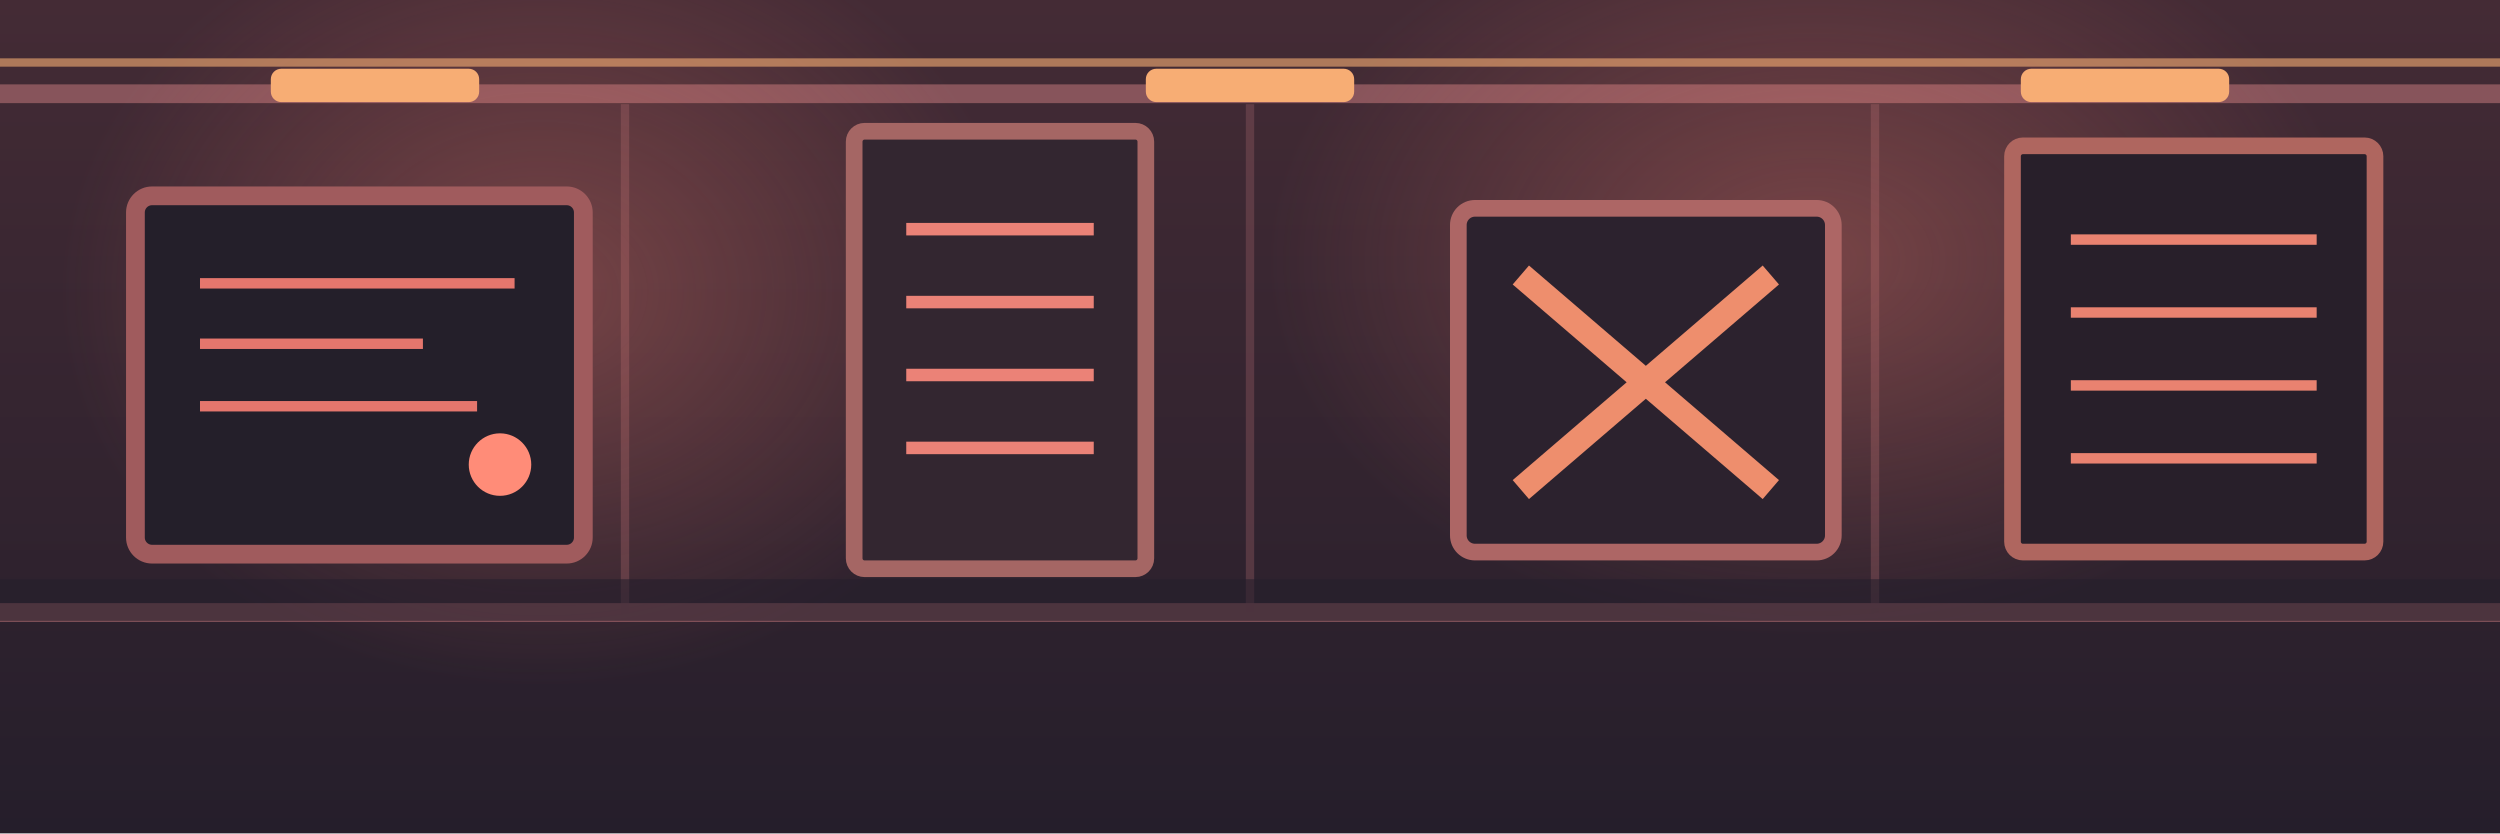
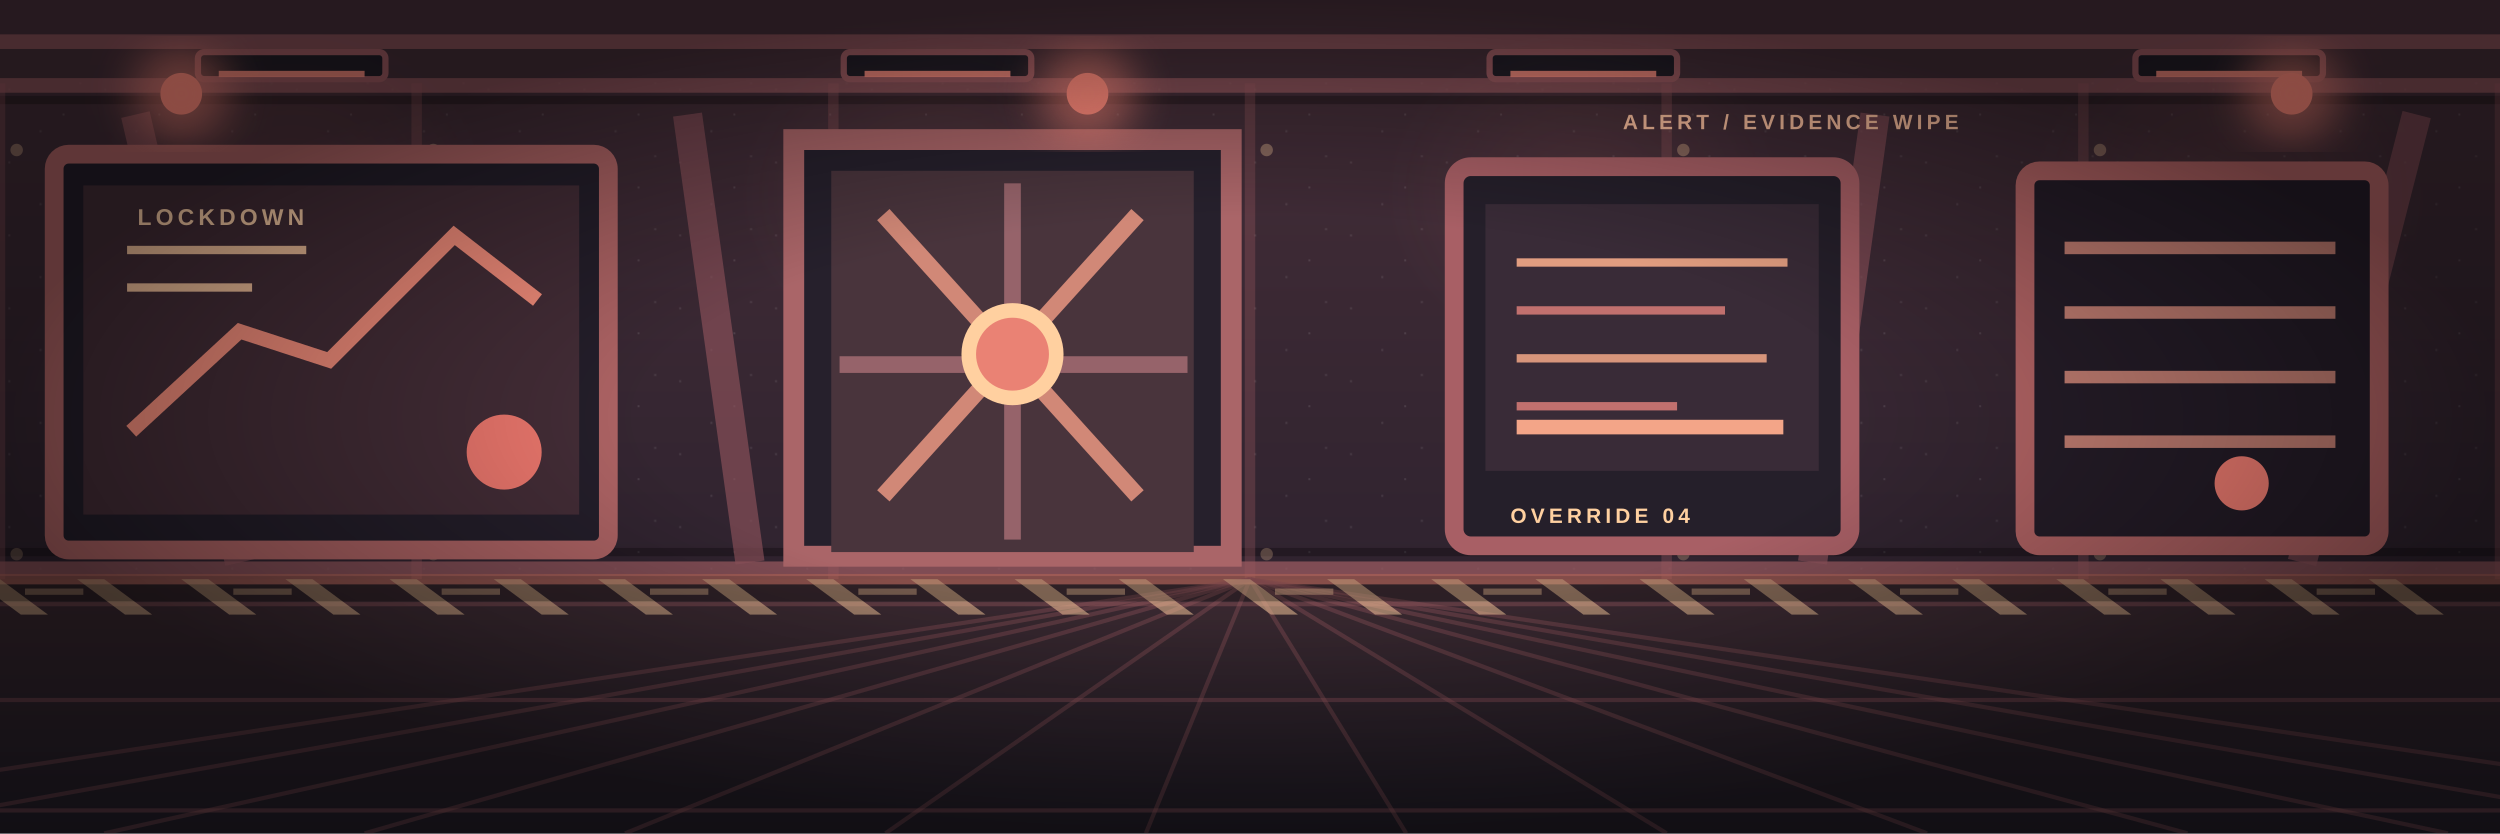
<svg xmlns="http://www.w3.org/2000/svg" viewBox="0 0 1200 400" preserveAspectRatio="xMidYMid slice">
  <defs>
    <linearGradient id="wall" x2="0" y2="1">
-       <stop stop-color="#442b35" />
+       <stop stop-color="#462e38" />
      <stop offset="1" stop-color="#251e2b" />
    </linearGradient>
-     <radialGradient id="light">
-       <stop stop-color="#fa8272" stop-opacity=".32" />
-       <stop offset="1" stop-color="#fa8272" stop-opacity="0" />
+     <linearGradient id="floor" x2="0" y2="1">
+       <stop stop-color="#3b2930" />
+       <stop offset="1" stop-color="#1f1b25" />
+     </linearGradient>
+     <linearGradient id="glass" x2="0" y2="1">
+       <stop stop-color="#ff8f80" stop-opacity=".2" />
+       <stop offset="1" stop-color="#1f1b25" stop-opacity=".95" />
+     </linearGradient>
+     <radialGradient id="pool">
+       <stop stop-color="#ff8f80" stop-opacity=".35" />
+       <stop offset="1" stop-color="#ff8f80" stop-opacity="0" />
    </radialGradient>
+     <radialGradient id="shade">
+       <stop offset=".48" stop-color="#000" stop-opacity="0" />
+       <stop offset="1" stop-color="#000" stop-opacity=".45" />
+     </radialGradient>
+     <filter id="soft">
+       <feGaussianBlur stdDeviation="10" />
+     </filter>
+     <pattern id="grain" width="46" height="35" patternUnits="userSpaceOnUse">
+       <path d="M4 8h1M19 28h1M38 5h1M30 20h1" stroke="#fff" stroke-opacity=".09" stroke-width="1" />
+     </pattern>
  </defs>
  <rect width="1200" height="400" fill="url(#wall)" />
-   <path d="M0 45H1200M0 294H1200" stroke="#87545b" stroke-width="9" />
-   <path d="M300 50v244M600 50v244M900 50v244" stroke="#87545b" stroke-opacity=".45" stroke-width="4" />
-   <ellipse cx="260" cy="140" rx="230" ry="190" fill="url(#light)" />
-   <ellipse cx="870" cy="125" rx="260" ry="180" fill="url(#light)" />
-   <path d="M0 30h1200" stroke="#f7ad74" stroke-opacity=".6" stroke-width="4" />
-   <g fill="#f7ad74">
-     <rect x="130" y="33" width="100" height="16" rx="5" />
-     <rect x="550" y="33" width="100" height="16" rx="5" />
-     <rect x="970" y="33" width="100" height="16" rx="5" />
+   <rect y="36" width="1200" height="242" fill="url(#grain)" />
+   <path d="M0 20h1200M0 41h1200M0 273h1200" stroke="#9a5960" stroke-opacity=".75" stroke-width="7" />
+   <path d="M0 48h1200M0 265h1200" stroke="#000" stroke-opacity=".28" stroke-width="4" />
+   <path d="M0 40v238" stroke="#9a5960" stroke-opacity=".33" stroke-width="5" />
+   <circle cx="8" cy="72" r="3" fill="#ffd0a0" opacity=".35" />
+   <circle cx="8" cy="266" r="3" fill="#ffd0a0" opacity=".24" />
+   <path d="M200 40v238" stroke="#9a5960" stroke-opacity=".33" stroke-width="5" />
+   <circle cx="208" cy="72" r="3" fill="#ffd0a0" opacity=".35" />
+   <circle cx="208" cy="266" r="3" fill="#ffd0a0" opacity=".24" />
+   <path d="M400 40v238" stroke="#9a5960" stroke-opacity=".33" stroke-width="5" />
+   <circle cx="408" cy="72" r="3" fill="#ffd0a0" opacity=".35" />
+   <circle cx="408" cy="266" r="3" fill="#ffd0a0" opacity=".24" />
+   <path d="M600 40v238" stroke="#9a5960" stroke-opacity=".33" stroke-width="5" />
+   <circle cx="608" cy="72" r="3" fill="#ffd0a0" opacity=".35" />
+   <circle cx="608" cy="266" r="3" fill="#ffd0a0" opacity=".24" />
+   <path d="M800 40v238" stroke="#9a5960" stroke-opacity=".33" stroke-width="5" />
+   <circle cx="808" cy="72" r="3" fill="#ffd0a0" opacity=".35" />
+   <circle cx="808" cy="266" r="3" fill="#ffd0a0" opacity=".24" />
+   <path d="M1000 40v238" stroke="#9a5960" stroke-opacity=".33" stroke-width="5" />
+   <circle cx="1008" cy="72" r="3" fill="#ffd0a0" opacity=".35" />
+   <circle cx="1008" cy="266" r="3" fill="#ffd0a0" opacity=".24" />
+   <path d="M1200 40v238" stroke="#9a5960" stroke-opacity=".33" stroke-width="5" />
+   <circle cx="1208" cy="72" r="3" fill="#ffd0a0" opacity=".35" />
+   <circle cx="1208" cy="266" r="3" fill="#ffd0a0" opacity=".24" />
+   <rect x="95" y="25" width="90" height="13" rx="3" fill="#1f1b25" stroke="#9a5960" stroke-width="3" />
+   <rect x="105" y="34" width="70" height="3" fill="#ff8f80" opacity=".9" />
+   <ellipse cx="140" cy="93" rx="95" ry="80" fill="url(#pool)" opacity=".28" />
+   <rect x="405" y="25" width="90" height="13" rx="3" fill="#1f1b25" stroke="#9a5960" stroke-width="3" />
+   <rect x="415" y="34" width="70" height="3" fill="#ff8f80" opacity=".9" />
+   <ellipse cx="450" cy="93" rx="95" ry="80" fill="url(#pool)" opacity=".28" />
+   <rect x="715" y="25" width="90" height="13" rx="3" fill="#1f1b25" stroke="#9a5960" stroke-width="3" />
+   <rect x="725" y="34" width="70" height="3" fill="#ff8f80" opacity=".9" />
+   <ellipse cx="760" cy="93" rx="95" ry="80" fill="url(#pool)" opacity=".28" />
+   <rect x="1025" y="25" width="90" height="13" rx="3" fill="#1f1b25" stroke="#9a5960" stroke-width="3" />
+   <rect x="1035" y="34" width="70" height="3" fill="#ff8f80" opacity=".9" />
+   <ellipse cx="1070" cy="93" rx="95" ry="80" fill="url(#pool)" opacity=".28" />
+   <rect y="278" width="1200" height="122" fill="url(#floor)" />
+   <path d="M0 278h1200" stroke="#ff8f80" stroke-opacity=".58" stroke-width="5" />
+   <path d="M0 290h1200M0 336h1200M0 389h1200" stroke="#9a5960" stroke-opacity=".38" stroke-width="2" />
+   <path d="M600 278L-200 400" stroke="#9a5960" stroke-opacity=".33" stroke-width="2" />
+   <path d="M600 278L-75 400" stroke="#9a5960" stroke-opacity=".33" stroke-width="2" />
+   <path d="M600 278L50 400" stroke="#9a5960" stroke-opacity=".33" stroke-width="2" />
+   <path d="M600 278L175 400" stroke="#9a5960" stroke-opacity=".33" stroke-width="2" />
+   <path d="M600 278L300 400" stroke="#9a5960" stroke-opacity=".33" stroke-width="2" />
+   <path d="M600 278L425 400" stroke="#9a5960" stroke-opacity=".33" stroke-width="2" />
+   <path d="M600 278L550 400" stroke="#9a5960" stroke-opacity=".33" stroke-width="2" />
+   <path d="M600 278L675 400" stroke="#9a5960" stroke-opacity=".33" stroke-width="2" />
+   <path d="M600 278L800 400" stroke="#9a5960" stroke-opacity=".33" stroke-width="2" />
+   <path d="M600 278L925 400" stroke="#9a5960" stroke-opacity=".33" stroke-width="2" />
+   <path d="M600 278L1050 400" stroke="#9a5960" stroke-opacity=".33" stroke-width="2" />
+   <path d="M600 278L1175 400" stroke="#9a5960" stroke-opacity=".33" stroke-width="2" />
+   <path d="M600 278L1300 400" stroke="#9a5960" stroke-opacity=".33" stroke-width="2" />
+   <path d="M600 278L1425 400" stroke="#9a5960" stroke-opacity=".33" stroke-width="2" />
+   <path d="M12 284h28" stroke="#ffd0a0" stroke-opacity=".44" stroke-width="3" />
+   <path d="M112 284h28" stroke="#ffd0a0" stroke-opacity=".44" stroke-width="3" />
+   <path d="M212 284h28" stroke="#ffd0a0" stroke-opacity=".44" stroke-width="3" />
+   <path d="M312 284h28" stroke="#ffd0a0" stroke-opacity=".44" stroke-width="3" />
+   <path d="M412 284h28" stroke="#ffd0a0" stroke-opacity=".44" stroke-width="3" />
+   <path d="M512 284h28" stroke="#ffd0a0" stroke-opacity=".44" stroke-width="3" />
+   <path d="M612 284h28" stroke="#ffd0a0" stroke-opacity=".44" stroke-width="3" />
+   <path d="M712 284h28" stroke="#ffd0a0" stroke-opacity=".44" stroke-width="3" />
+   <path d="M812 284h28" stroke="#ffd0a0" stroke-opacity=".44" stroke-width="3" />
+   <path d="M912 284h28" stroke="#ffd0a0" stroke-opacity=".44" stroke-width="3" />
+   <path d="M1012 284h28" stroke="#ffd0a0" stroke-opacity=".44" stroke-width="3" />
+   <path d="M1112 284h28" stroke="#ffd0a0" stroke-opacity=".44" stroke-width="3" />
+   <g opacity=".5">
+     <path d="M0 278l23 17h-13l-23-17z" fill="#ffd0a0" />
+     <path d="M50 278l23 17h-13l-23-17z" fill="#ffd0a0" />
+     <path d="M100 278l23 17h-13l-23-17z" fill="#ffd0a0" />
+     <path d="M150 278l23 17h-13l-23-17z" fill="#ffd0a0" />
+     <path d="M200 278l23 17h-13l-23-17z" fill="#ffd0a0" />
+     <path d="M250 278l23 17h-13l-23-17z" fill="#ffd0a0" />
+     <path d="M300 278l23 17h-13l-23-17z" fill="#ffd0a0" />
+     <path d="M350 278l23 17h-13l-23-17z" fill="#ffd0a0" />
+     <path d="M400 278l23 17h-13l-23-17z" fill="#ffd0a0" />
+     <path d="M450 278l23 17h-13l-23-17z" fill="#ffd0a0" />
+     <path d="M500 278l23 17h-13l-23-17z" fill="#ffd0a0" />
+     <path d="M550 278l23 17h-13l-23-17z" fill="#ffd0a0" />
+     <path d="M600 278l23 17h-13l-23-17z" fill="#ffd0a0" />
+     <path d="M650 278l23 17h-13l-23-17z" fill="#ffd0a0" />
+     <path d="M700 278l23 17h-13l-23-17z" fill="#ffd0a0" />
+     <path d="M750 278l23 17h-13l-23-17z" fill="#ffd0a0" />
+     <path d="M800 278l23 17h-13l-23-17z" fill="#ffd0a0" />
+     <path d="M850 278l23 17h-13l-23-17z" fill="#ffd0a0" />
+     <path d="M900 278l23 17h-13l-23-17z" fill="#ffd0a0" />
+     <path d="M950 278l23 17h-13l-23-17z" fill="#ffd0a0" />
+     <path d="M1000 278l23 17h-13l-23-17z" fill="#ffd0a0" />
+     <path d="M1050 278l23 17h-13l-23-17z" fill="#ffd0a0" />
+     <path d="M1100 278l23 17h-13l-23-17z" fill="#ffd0a0" />
+     <path d="M1150 278l23 17h-13l-23-17z" fill="#ffd0a0" />
  </g>
+   <path d="M0 282h1200" stroke="#000" stroke-opacity=".22" stroke-width="13" />
  <g>
-     <rect x="65" y="94" width="215" height="172" rx="8" fill="#241f2a" stroke="#a05b5d" stroke-width="9" />
-     <path d="M96 136h151M96 165h107M96 195h133" stroke="#e5766d" stroke-width="5" />
-     <circle cx="240" cy="223" r="15" fill="#ff8c78" />
-     <rect x="410" y="63" width="140" height="210" rx="5" fill="#332630" stroke="#a56664" stroke-width="8" />
-     <path d="M435 110h90M435 145h90M435 180h90M435 215h90" stroke="#eb8277" stroke-width="6" />
-     <rect x="700" y="100" width="180" height="165" rx="8" fill="#2c222e" stroke="#ad6665" stroke-width="8" />
-     <path d="M730 132l120 103M850 132L730 235" stroke="#ee8e6d" stroke-width="12" />
-     <rect x="966" y="70" width="174" height="195" rx="5" fill="#281f2a" stroke="#af665f" stroke-width="8" />
-     <path d="M994 115h118M994 150h118M994 185h118M994 220h118" stroke="#e98270" stroke-width="5" />
+     <path d="M65 55l50 215" stroke="#8e525b" stroke-width="14" opacity=".65" />
+     <path d="M330 55l30 215" stroke="#8e525b" stroke-width="14" opacity=".65" />
+     <path d="M900 55l-30 215" stroke="#8e525b" stroke-width="14" opacity=".65" />
+     <path d="M1160 55l-55 215" stroke="#8e525b" stroke-width="14" opacity=".65" />
+     <rect x="26" y="74" width="266" height="190" rx="7" fill="#241e2a" stroke="#ad6364" stroke-width="9" />
+     <rect x="40" y="89" width="238" height="158" fill="#442d37" />
+     <path d="M63 207l52-48 43 14 60-60 40 31" fill="none" stroke="#f58e7c" stroke-width="7" />
+     <path d="M61 120h86M61 138h60" stroke="#f3c19c" stroke-width="4" />
+     <circle cx="242" cy="217" r="18" fill="#ee786e" />
+     <text x="66" y="108" fill="#ffd1aa" font-family="Arial,sans-serif" font-size="11" font-weight="700" letter-spacing="2">LOCKDOWN</text>
+     <path d="M381 67h210v200H381z" fill="#26202c" stroke="#aa6568" stroke-width="10" />
+     <path d="M399 82h174v183H399z" fill="#49343c" />
+     <path d="M486 88v171M403 175h167" stroke="#96636a" stroke-width="8" />
+     <path d="M424 103l122 135m0-135L424 238" stroke="#e99781" stroke-opacity=".85" stroke-width="8" />
+     <circle cx="486" cy="170" r="21" fill="#ea8274" stroke="#ffd0a0" stroke-width="7" />
+     <rect x="698" y="80" width="190" height="182" rx="8" fill="#251f2a" stroke="#a85f65" stroke-width="9" />
+     <rect x="713" y="98" width="160" height="128" fill="#392b37" />
+     <path d="M728 126h130" stroke="#ffb18d" stroke-width="4" opacity=".85" />
+     <path d="M728 149h100" stroke="#d97d78" stroke-width="4" opacity=".85" />
+     <path d="M728 172h120" stroke="#f3a887" stroke-width="4" opacity=".85" />
+     <path d="M728 195h77" stroke="#d97d78" stroke-width="4" opacity=".85" />
+     <path d="M728 205h128" stroke="#f3a588" stroke-width="7" />
+     <text x="725" y="251" fill="#ffd0a0" font-family="Arial,sans-serif" font-size="10" font-weight="700" letter-spacing="2">OVERRIDE 04</text>
+     <rect x="972" y="82" width="170" height="180" rx="7" fill="#261d29" stroke="#b76667" stroke-width="9" />
+     <path d="M991 119h130M991 150h130M991 181h130M991 212h130" stroke="#c98276" stroke-width="6" />
+     <circle cx="1076" cy="232" r="13" fill="#ff8478" />
+     <g fill="#ff897a">
+       <circle cx="87" cy="45" r="10" />
+       <circle cx="522" cy="45" r="10" />
+       <circle cx="1100" cy="45" r="10" />
+     </g>
+     <g fill="#ff897a" opacity=".6" filter="url(#soft)">
+       <circle cx="87" cy="45" r="23" />
+       <circle cx="522" cy="45" r="23" />
+       <circle cx="1100" cy="45" r="23" />
+     </g>
+     <text x="779" y="62" fill="#ffc2a1" font-family="Arial,sans-serif" font-size="10" font-weight="700" letter-spacing="2">ALERT / EVIDENCE WIPE</text>
  </g>
-   <rect x="0" y="278" width="1200" height="20" fill="#251e2b" opacity=".6" />
+   <rect width="1200" height="400" fill="url(#shade)" pointer-events="none" />
</svg>
